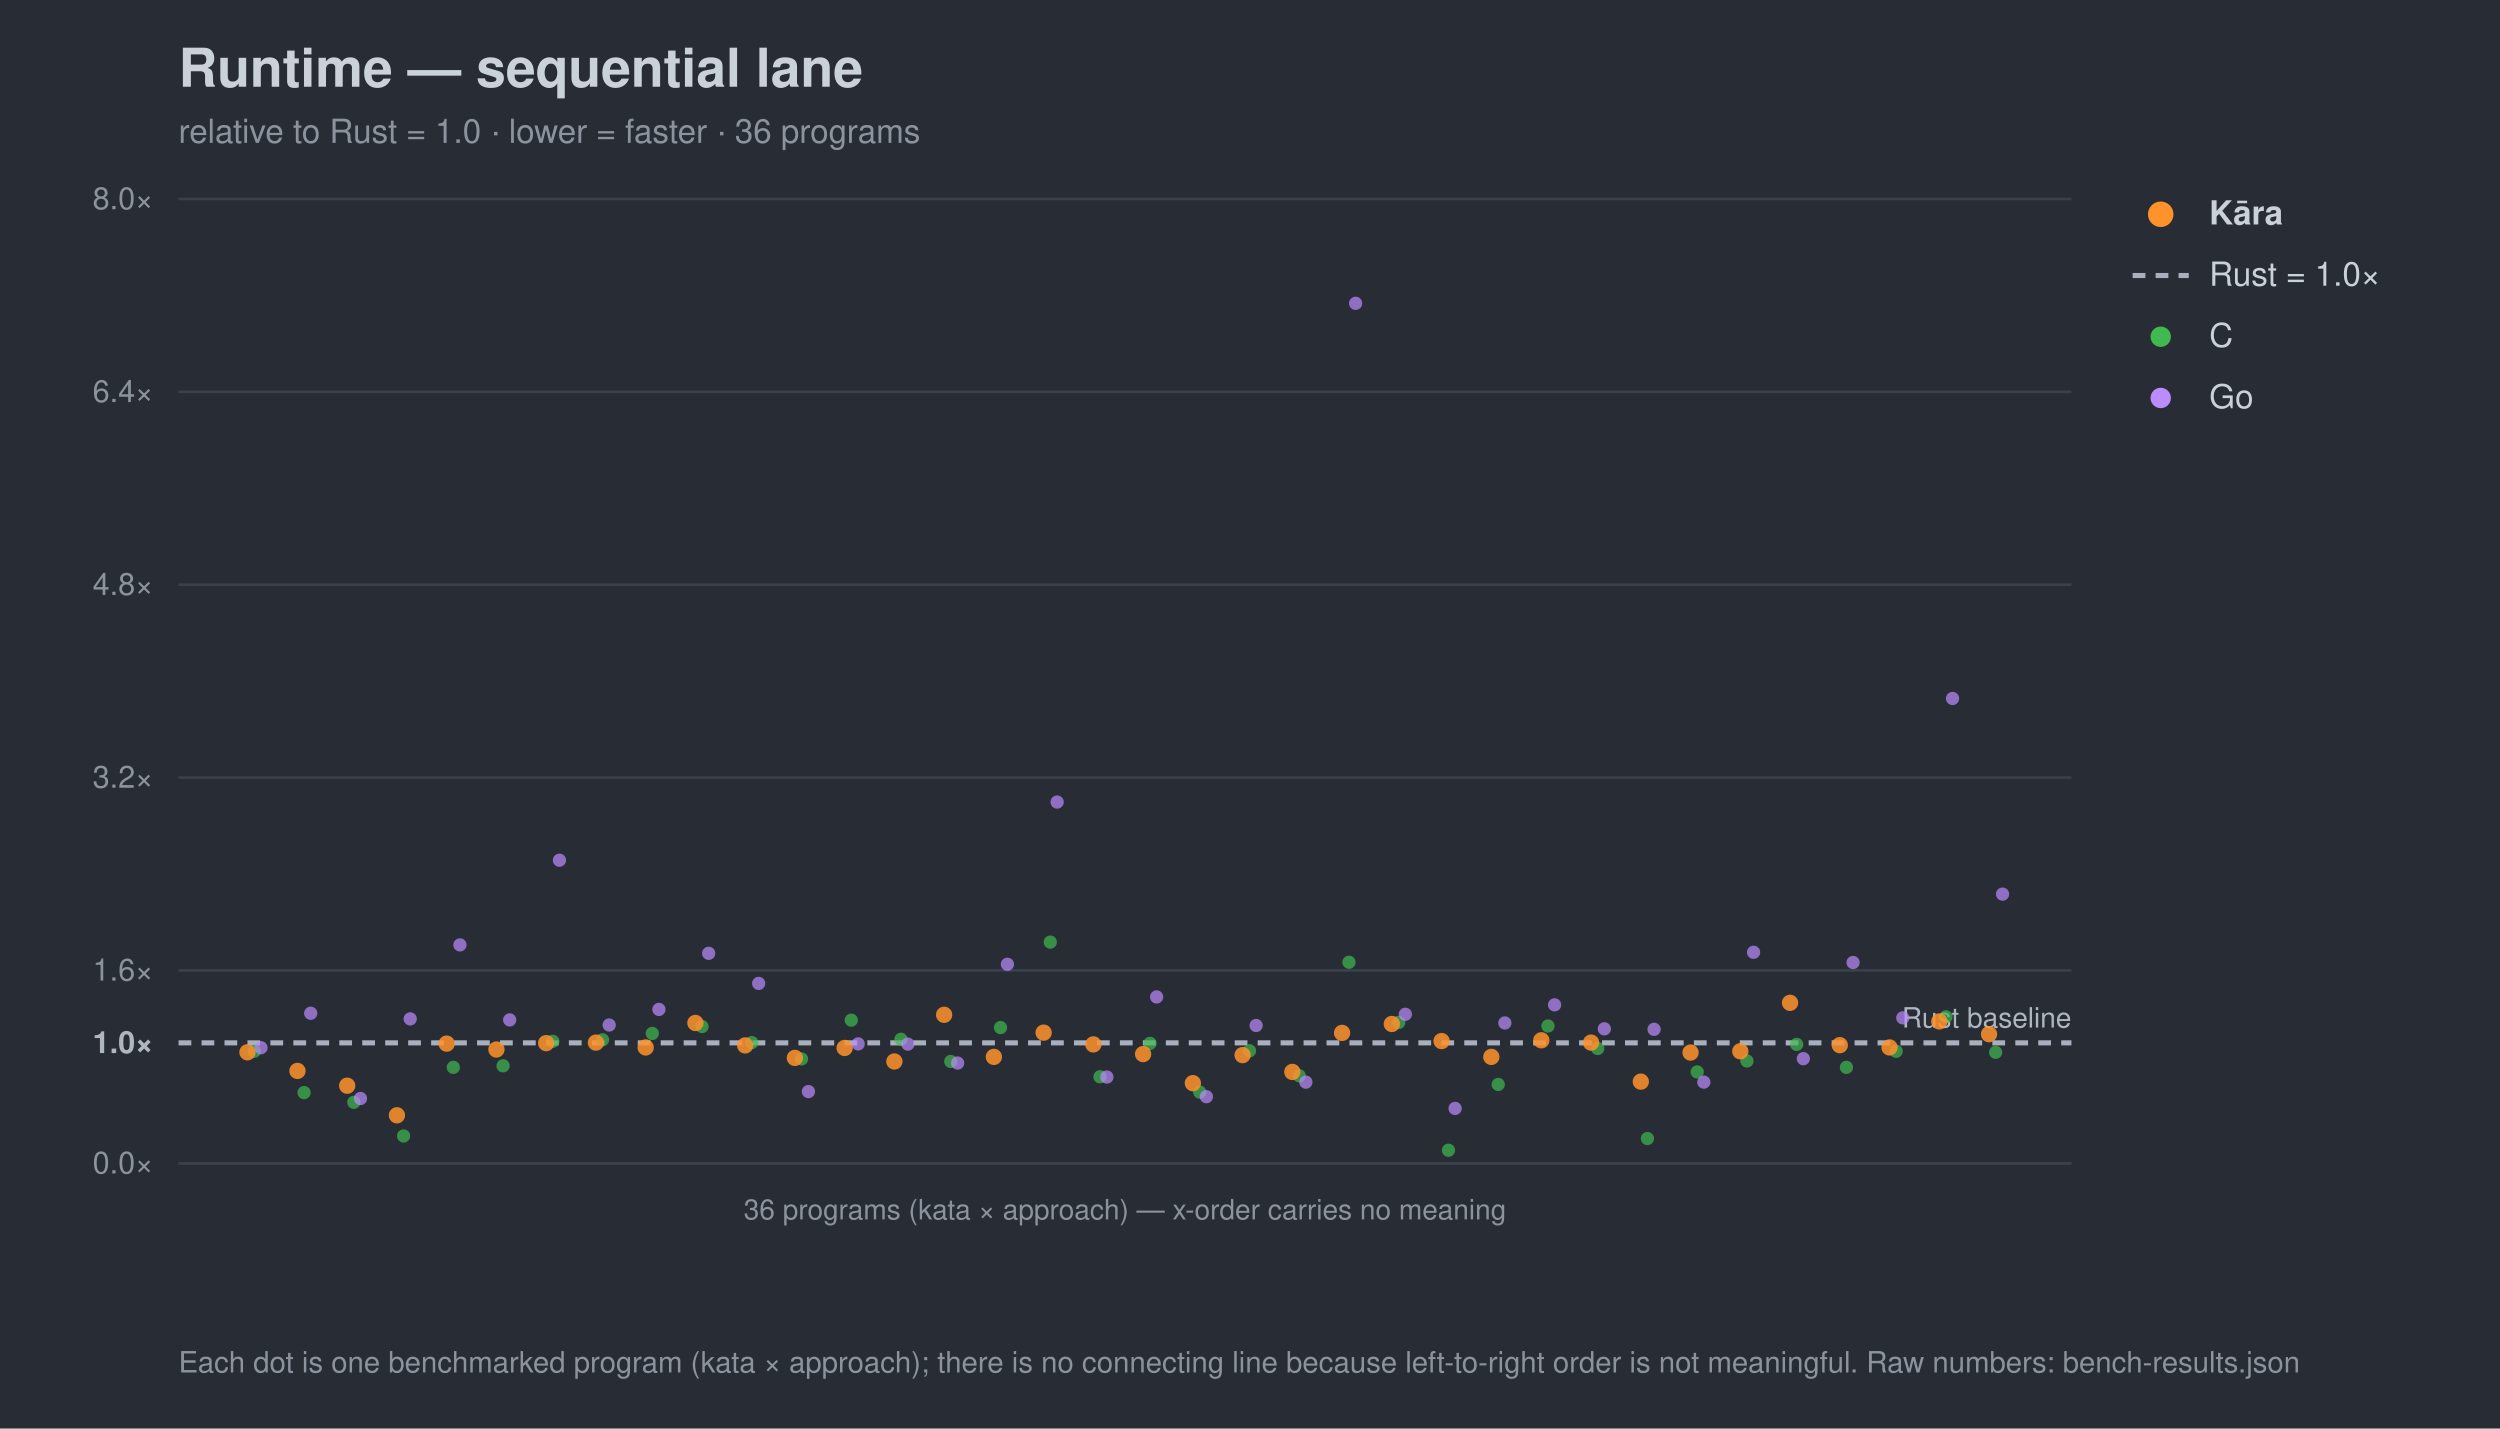
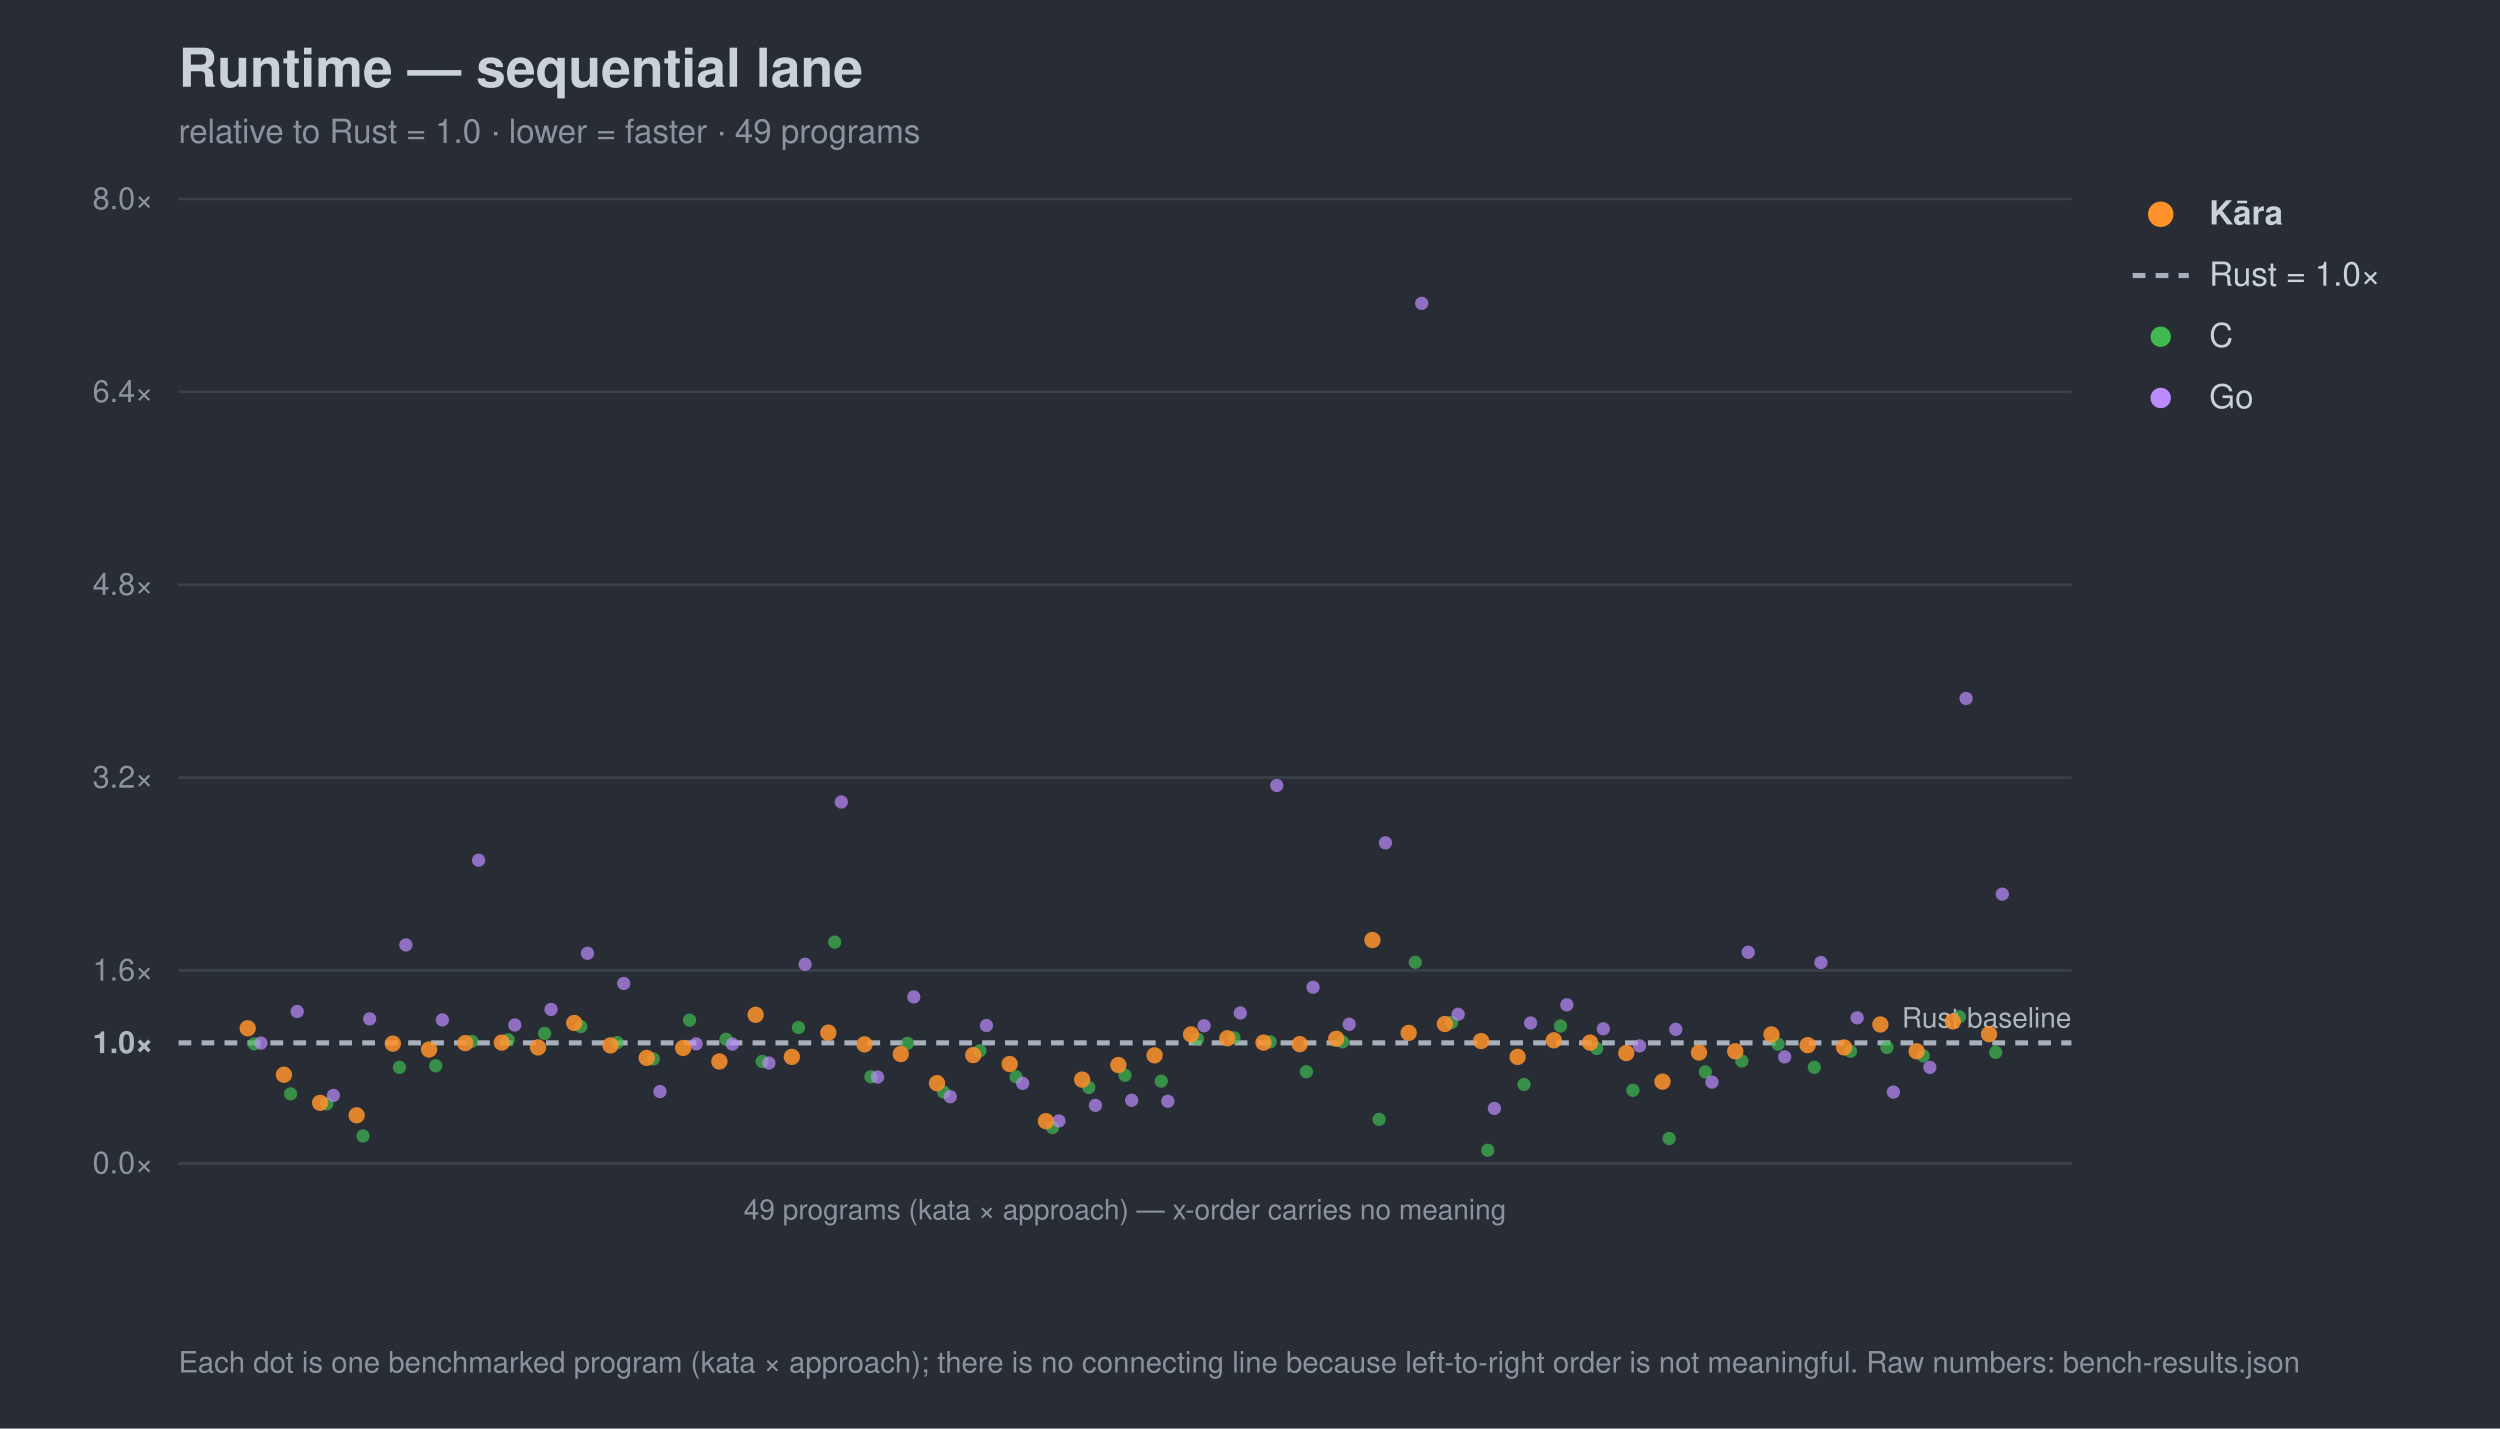
<svg xmlns="http://www.w3.org/2000/svg" width="980" height="560" viewBox="0 0 980 560" font-family="-apple-system,Segoe UI,Helvetica,Arial,sans-serif">
  <rect width="980" height="560" fill="#282c34" />
  <text x="70" y="34" font-size="21" font-weight="700" fill="#c9d1d9">Runtime — sequential lane</text>
-   <text x="70" y="56" font-size="13" fill="#8b949e">relative to Rust = 1.0 · lower = faster · 36 programs</text>
+   <text x="70" y="56" font-size="13" fill="#8b949e">relative to Rust = 1.0 · lower = faster · 49 programs</text>
  <line x1="70" y1="456.0" x2="812" y2="456.0" stroke="#3b414b" stroke-width="1" />
  <text x="60" y="460.0" font-size="12" text-anchor="end" fill="#8b949e">0.0×</text>
  <line x1="70" y1="408.8" x2="812" y2="408.8" stroke="#a7b0bc" stroke-width="2" stroke-dasharray="5 4" />
  <text x="60" y="412.8" font-size="12" text-anchor="end" fill="#aeb6c0" font-weight="700">1.0×</text>
  <line x1="70" y1="380.4" x2="812" y2="380.4" stroke="#3b414b" stroke-width="1" />
  <text x="60" y="384.4" font-size="12" text-anchor="end" fill="#8b949e">1.6×</text>
  <line x1="70" y1="304.8" x2="812" y2="304.8" stroke="#3b414b" stroke-width="1" />
  <text x="60" y="308.8" font-size="12" text-anchor="end" fill="#8b949e">3.2×</text>
  <line x1="70" y1="229.2" x2="812" y2="229.2" stroke="#3b414b" stroke-width="1" />
  <text x="60" y="233.2" font-size="12" text-anchor="end" fill="#8b949e">4.8×</text>
  <line x1="70" y1="153.6" x2="812" y2="153.6" stroke="#3b414b" stroke-width="1" />
  <text x="60" y="157.6" font-size="12" text-anchor="end" fill="#8b949e">6.4×</text>
  <line x1="70" y1="78.0" x2="812" y2="78.0" stroke="#3b414b" stroke-width="1" />
  <text x="60" y="82.0" font-size="12" text-anchor="end" fill="#8b949e">8.0×</text>
  <text x="812" y="402.8" font-size="11" text-anchor="end" fill="#aeb6c0">Rust baseline</text>
  <line x1="70" y1="456" x2="812" y2="456" stroke="#3b414b" />
-   <text x="441.0" y="478" font-size="11" text-anchor="middle" fill="#8b949e">36 programs (kata × approach) — x-order carries no meaning</text>
-   <circle cx="99.7" cy="412.1" r="2.6" fill="#3fb950" opacity="0.7" />
-   <circle cx="119.2" cy="428.3" r="2.6" fill="#3fb950" opacity="0.7" />
-   <circle cx="138.7" cy="432.1" r="2.6" fill="#3fb950" opacity="0.7" />
-   <circle cx="158.2" cy="445.3" r="2.6" fill="#3fb950" opacity="0.7" />
-   <circle cx="177.7" cy="418.4" r="2.6" fill="#3fb950" opacity="0.7" />
-   <circle cx="197.2" cy="417.8" r="2.6" fill="#3fb950" opacity="0.7" />
-   <circle cx="216.7" cy="408.2" r="2.6" fill="#3fb950" opacity="0.7" />
-   <circle cx="236.2" cy="407.6" r="2.6" fill="#3fb950" opacity="0.7" />
-   <circle cx="255.7" cy="405.1" r="2.6" fill="#3fb950" opacity="0.7" />
-   <circle cx="275.2" cy="402.4" r="2.6" fill="#3fb950" opacity="0.7" />
-   <circle cx="294.7" cy="408.7" r="2.6" fill="#3fb950" opacity="0.7" />
-   <circle cx="314.2" cy="415.1" r="2.6" fill="#3fb950" opacity="0.7" />
-   <circle cx="333.7" cy="399.9" r="2.6" fill="#3fb950" opacity="0.7" />
-   <circle cx="353.2" cy="407.4" r="2.6" fill="#3fb950" opacity="0.7" />
-   <circle cx="372.7" cy="416.1" r="2.6" fill="#3fb950" opacity="0.7" />
-   <circle cx="392.2" cy="402.8" r="2.6" fill="#3fb950" opacity="0.7" />
-   <circle cx="411.7" cy="369.3" r="2.6" fill="#3fb950" opacity="0.7" />
-   <circle cx="431.2" cy="422.1" r="2.6" fill="#3fb950" opacity="0.7" />
-   <circle cx="450.8" cy="409.0" r="2.6" fill="#3fb950" opacity="0.7" />
-   <circle cx="470.3" cy="428.1" r="2.6" fill="#3fb950" opacity="0.7" />
-   <circle cx="489.8" cy="411.9" r="2.6" fill="#3fb950" opacity="0.7" />
-   <circle cx="509.3" cy="421.7" r="2.6" fill="#3fb950" opacity="0.7" />
-   <circle cx="528.8" cy="377.2" r="2.6" fill="#3fb950" opacity="0.7" />
-   <circle cx="548.3" cy="400.8" r="2.6" fill="#3fb950" opacity="0.7" />
-   <circle cx="567.8" cy="450.9" r="2.6" fill="#3fb950" opacity="0.7" />
-   <circle cx="587.3" cy="425.1" r="2.6" fill="#3fb950" opacity="0.7" />
-   <circle cx="606.8" cy="402.2" r="2.6" fill="#3fb950" opacity="0.7" />
-   <circle cx="626.3" cy="411.0" r="2.6" fill="#3fb950" opacity="0.7" />
-   <circle cx="645.8" cy="446.3" r="2.6" fill="#3fb950" opacity="0.7" />
-   <circle cx="665.3" cy="420.2" r="2.6" fill="#3fb950" opacity="0.7" />
-   <circle cx="684.8" cy="415.9" r="2.6" fill="#3fb950" opacity="0.7" />
-   <circle cx="704.3" cy="409.4" r="2.6" fill="#3fb950" opacity="0.7" />
-   <circle cx="723.8" cy="418.4" r="2.6" fill="#3fb950" opacity="0.7" />
-   <circle cx="743.3" cy="412.1" r="2.6" fill="#3fb950" opacity="0.7" />
-   <circle cx="762.8" cy="398.6" r="2.6" fill="#3fb950" opacity="0.7" />
+   <text x="441.0" y="478" font-size="11" text-anchor="middle" fill="#8b949e">49 programs (kata × approach) — x-order carries no meaning</text>
+   <circle cx="99.7" cy="409.2" r="2.6" fill="#3fb950" opacity="0.7" />
+   <circle cx="113.9" cy="428.8" r="2.6" fill="#3fb950" opacity="0.7" />
+   <circle cx="128.1" cy="432.7" r="2.6" fill="#3fb950" opacity="0.7" />
+   <circle cx="142.3" cy="445.3" r="2.6" fill="#3fb950" opacity="0.7" />
+   <circle cx="156.6" cy="418.4" r="2.6" fill="#3fb950" opacity="0.7" />
+   <circle cx="170.8" cy="417.8" r="2.6" fill="#3fb950" opacity="0.7" />
+   <circle cx="185.0" cy="408.2" r="2.6" fill="#3fb950" opacity="0.7" />
+   <circle cx="199.2" cy="407.6" r="2.6" fill="#3fb950" opacity="0.7" />
+   <circle cx="213.5" cy="405.1" r="2.6" fill="#3fb950" opacity="0.7" />
+   <circle cx="227.7" cy="402.4" r="2.6" fill="#3fb950" opacity="0.7" />
+   <circle cx="241.9" cy="408.7" r="2.6" fill="#3fb950" opacity="0.7" />
+   <circle cx="256.1" cy="415.1" r="2.6" fill="#3fb950" opacity="0.7" />
+   <circle cx="270.3" cy="399.9" r="2.6" fill="#3fb950" opacity="0.7" />
+   <circle cx="284.6" cy="407.4" r="2.6" fill="#3fb950" opacity="0.7" />
+   <circle cx="298.8" cy="416.1" r="2.6" fill="#3fb950" opacity="0.7" />
+   <circle cx="313.0" cy="402.8" r="2.6" fill="#3fb950" opacity="0.7" />
+   <circle cx="327.2" cy="369.3" r="2.6" fill="#3fb950" opacity="0.7" />
+   <circle cx="341.4" cy="422.1" r="2.6" fill="#3fb950" opacity="0.7" />
+   <circle cx="355.7" cy="409.0" r="2.6" fill="#3fb950" opacity="0.7" />
+   <circle cx="369.9" cy="428.1" r="2.6" fill="#3fb950" opacity="0.7" />
+   <circle cx="384.1" cy="411.9" r="2.6" fill="#3fb950" opacity="0.7" />
+   <circle cx="398.3" cy="422.1" r="2.6" fill="#3fb950" opacity="0.7" />
+   <circle cx="412.6" cy="442.0" r="2.6" fill="#3fb950" opacity="0.7" />
+   <circle cx="426.8" cy="426.3" r="2.6" fill="#3fb950" opacity="0.7" />
+   <circle cx="441.0" cy="421.5" r="2.6" fill="#3fb950" opacity="0.7" />
+   <circle cx="455.2" cy="423.8" r="2.6" fill="#3fb950" opacity="0.7" />
+   <circle cx="469.4" cy="407.3" r="2.6" fill="#3fb950" opacity="0.7" />
+   <circle cx="483.7" cy="406.8" r="2.6" fill="#3fb950" opacity="0.7" />
+   <circle cx="497.9" cy="408.4" r="2.6" fill="#3fb950" opacity="0.7" />
+   <circle cx="512.1" cy="420.1" r="2.6" fill="#3fb950" opacity="0.7" />
+   <circle cx="526.3" cy="408.4" r="2.6" fill="#3fb950" opacity="0.7" />
+   <circle cx="540.6" cy="438.8" r="2.6" fill="#3fb950" opacity="0.7" />
+   <circle cx="554.8" cy="377.2" r="2.6" fill="#3fb950" opacity="0.7" />
+   <circle cx="569.0" cy="400.8" r="2.6" fill="#3fb950" opacity="0.7" />
+   <circle cx="583.2" cy="450.9" r="2.6" fill="#3fb950" opacity="0.7" />
+   <circle cx="597.4" cy="425.1" r="2.6" fill="#3fb950" opacity="0.7" />
+   <circle cx="611.7" cy="402.2" r="2.6" fill="#3fb950" opacity="0.7" />
+   <circle cx="625.9" cy="411.0" r="2.6" fill="#3fb950" opacity="0.7" />
+   <circle cx="640.1" cy="427.4" r="2.6" fill="#3fb950" opacity="0.7" />
+   <circle cx="654.3" cy="446.3" r="2.6" fill="#3fb950" opacity="0.7" />
+   <circle cx="668.5" cy="420.2" r="2.6" fill="#3fb950" opacity="0.7" />
+   <circle cx="682.8" cy="415.9" r="2.6" fill="#3fb950" opacity="0.7" />
+   <circle cx="697.0" cy="409.3" r="2.6" fill="#3fb950" opacity="0.7" />
+   <circle cx="711.2" cy="418.4" r="2.6" fill="#3fb950" opacity="0.7" />
+   <circle cx="725.4" cy="412.1" r="2.6" fill="#3fb950" opacity="0.7" />
+   <circle cx="739.7" cy="410.6" r="2.6" fill="#3fb950" opacity="0.7" />
+   <circle cx="753.9" cy="413.9" r="2.6" fill="#3fb950" opacity="0.7" />
+   <circle cx="768.1" cy="398.6" r="2.6" fill="#3fb950" opacity="0.7" />
  <circle cx="782.3" cy="412.5" r="2.6" fill="#3fb950" opacity="0.7" />
-   <circle cx="102.3" cy="410.7" r="2.6" fill="#bc8cff" opacity="0.7" />
-   <circle cx="121.8" cy="397.2" r="2.6" fill="#bc8cff" opacity="0.7" />
-   <circle cx="141.3" cy="430.6" r="2.6" fill="#bc8cff" opacity="0.7" />
-   <circle cx="160.8" cy="399.4" r="2.6" fill="#bc8cff" opacity="0.7" />
-   <circle cx="180.3" cy="370.4" r="2.6" fill="#bc8cff" opacity="0.7" />
-   <circle cx="199.8" cy="399.8" r="2.6" fill="#bc8cff" opacity="0.7" />
-   <circle cx="219.3" cy="337.2" r="2.6" fill="#bc8cff" opacity="0.7" />
-   <circle cx="238.8" cy="401.8" r="2.6" fill="#bc8cff" opacity="0.7" />
-   <circle cx="258.3" cy="395.7" r="2.6" fill="#bc8cff" opacity="0.7" />
-   <circle cx="277.8" cy="373.7" r="2.6" fill="#bc8cff" opacity="0.7" />
-   <circle cx="297.4" cy="385.5" r="2.6" fill="#bc8cff" opacity="0.7" />
-   <circle cx="316.9" cy="427.9" r="2.6" fill="#bc8cff" opacity="0.7" />
-   <circle cx="336.4" cy="409.2" r="2.6" fill="#bc8cff" opacity="0.7" />
-   <circle cx="355.9" cy="409.3" r="2.6" fill="#bc8cff" opacity="0.7" />
-   <circle cx="375.4" cy="416.7" r="2.6" fill="#bc8cff" opacity="0.7" />
-   <circle cx="394.9" cy="378.0" r="2.6" fill="#bc8cff" opacity="0.7" />
-   <circle cx="414.4" cy="314.4" r="2.6" fill="#bc8cff" opacity="0.7" />
-   <circle cx="433.9" cy="422.2" r="2.6" fill="#bc8cff" opacity="0.7" />
-   <circle cx="453.4" cy="390.8" r="2.6" fill="#bc8cff" opacity="0.7" />
-   <circle cx="472.9" cy="429.9" r="2.6" fill="#bc8cff" opacity="0.7" />
-   <circle cx="492.4" cy="402.0" r="2.6" fill="#bc8cff" opacity="0.7" />
-   <circle cx="511.9" cy="424.2" r="2.6" fill="#bc8cff" opacity="0.7" />
-   <circle cx="531.4" cy="118.9" r="2.6" fill="#bc8cff" opacity="0.7" />
-   <circle cx="550.9" cy="397.6" r="2.6" fill="#bc8cff" opacity="0.7" />
-   <circle cx="570.4" cy="434.5" r="2.6" fill="#bc8cff" opacity="0.7" />
-   <circle cx="589.9" cy="401.0" r="2.6" fill="#bc8cff" opacity="0.7" />
-   <circle cx="609.4" cy="393.9" r="2.6" fill="#bc8cff" opacity="0.7" />
-   <circle cx="628.9" cy="403.3" r="2.6" fill="#bc8cff" opacity="0.7" />
-   <circle cx="648.4" cy="403.5" r="2.6" fill="#bc8cff" opacity="0.7" />
-   <circle cx="667.9" cy="424.2" r="2.6" fill="#bc8cff" opacity="0.7" />
-   <circle cx="687.4" cy="373.3" r="2.6" fill="#bc8cff" opacity="0.7" />
-   <circle cx="706.9" cy="415.0" r="2.6" fill="#bc8cff" opacity="0.7" />
-   <circle cx="726.4" cy="377.3" r="2.6" fill="#bc8cff" opacity="0.7" />
-   <circle cx="745.9" cy="399.0" r="2.6" fill="#bc8cff" opacity="0.7" />
-   <circle cx="765.4" cy="273.8" r="2.6" fill="#bc8cff" opacity="0.7" />
-   <circle cx="785.0" cy="350.5" r="2.6" fill="#bc8cff" opacity="0.7" />
-   <circle cx="97.0" cy="412.5" r="3.2" fill="#ff922b" opacity="0.85" />
-   <circle cx="116.6" cy="419.8" r="3.2" fill="#ff922b" opacity="0.85" />
-   <circle cx="136.1" cy="425.6" r="3.2" fill="#ff922b" opacity="0.85" />
-   <circle cx="155.6" cy="437.2" r="3.2" fill="#ff922b" opacity="0.85" />
-   <circle cx="175.1" cy="409.1" r="3.2" fill="#ff922b" opacity="0.85" />
-   <circle cx="194.6" cy="411.4" r="3.2" fill="#ff922b" opacity="0.85" />
-   <circle cx="214.1" cy="408.9" r="3.2" fill="#ff922b" opacity="0.85" />
-   <circle cx="233.6" cy="408.7" r="3.2" fill="#ff922b" opacity="0.85" />
-   <circle cx="253.1" cy="410.6" r="3.2" fill="#ff922b" opacity="0.85" />
-   <circle cx="272.6" cy="401.0" r="3.2" fill="#ff922b" opacity="0.85" />
-   <circle cx="292.1" cy="409.8" r="3.2" fill="#ff922b" opacity="0.85" />
-   <circle cx="311.6" cy="414.7" r="3.2" fill="#ff922b" opacity="0.85" />
-   <circle cx="331.1" cy="410.8" r="3.2" fill="#ff922b" opacity="0.85" />
-   <circle cx="350.6" cy="416.1" r="3.2" fill="#ff922b" opacity="0.85" />
-   <circle cx="370.1" cy="397.8" r="3.2" fill="#ff922b" opacity="0.85" />
-   <circle cx="389.6" cy="414.3" r="3.2" fill="#ff922b" opacity="0.85" />
-   <circle cx="409.1" cy="404.8" r="3.2" fill="#ff922b" opacity="0.85" />
-   <circle cx="428.6" cy="409.4" r="3.2" fill="#ff922b" opacity="0.85" />
-   <circle cx="448.1" cy="413.2" r="3.2" fill="#ff922b" opacity="0.85" />
-   <circle cx="467.6" cy="424.6" r="3.2" fill="#ff922b" opacity="0.85" />
-   <circle cx="487.1" cy="413.6" r="3.2" fill="#ff922b" opacity="0.85" />
-   <circle cx="506.6" cy="420.2" r="3.2" fill="#ff922b" opacity="0.85" />
-   <circle cx="526.1" cy="404.9" r="3.2" fill="#ff922b" opacity="0.85" />
-   <circle cx="545.6" cy="401.4" r="3.2" fill="#ff922b" opacity="0.85" />
-   <circle cx="565.1" cy="408.1" r="3.2" fill="#ff922b" opacity="0.85" />
-   <circle cx="584.6" cy="414.3" r="3.2" fill="#ff922b" opacity="0.85" />
-   <circle cx="604.2" cy="407.8" r="3.2" fill="#ff922b" opacity="0.85" />
-   <circle cx="623.7" cy="408.7" r="3.2" fill="#ff922b" opacity="0.85" />
-   <circle cx="643.2" cy="424.0" r="3.2" fill="#ff922b" opacity="0.85" />
-   <circle cx="662.7" cy="412.6" r="3.2" fill="#ff922b" opacity="0.85" />
-   <circle cx="682.2" cy="412.1" r="3.2" fill="#ff922b" opacity="0.85" />
-   <circle cx="701.7" cy="393.1" r="3.2" fill="#ff922b" opacity="0.85" />
-   <circle cx="721.2" cy="409.7" r="3.2" fill="#ff922b" opacity="0.85" />
-   <circle cx="740.7" cy="410.6" r="3.2" fill="#ff922b" opacity="0.85" />
-   <circle cx="760.2" cy="400.4" r="3.2" fill="#ff922b" opacity="0.85" />
+   <circle cx="102.3" cy="408.9" r="2.6" fill="#bc8cff" opacity="0.7" />
+   <circle cx="116.5" cy="396.5" r="2.6" fill="#bc8cff" opacity="0.7" />
+   <circle cx="130.7" cy="429.4" r="2.6" fill="#bc8cff" opacity="0.7" />
+   <circle cx="144.9" cy="399.4" r="2.6" fill="#bc8cff" opacity="0.7" />
+   <circle cx="159.1" cy="370.4" r="2.6" fill="#bc8cff" opacity="0.7" />
+   <circle cx="173.4" cy="399.8" r="2.6" fill="#bc8cff" opacity="0.7" />
+   <circle cx="187.6" cy="337.2" r="2.6" fill="#bc8cff" opacity="0.7" />
+   <circle cx="201.8" cy="401.8" r="2.6" fill="#bc8cff" opacity="0.7" />
+   <circle cx="216.0" cy="395.7" r="2.6" fill="#bc8cff" opacity="0.7" />
+   <circle cx="230.3" cy="373.7" r="2.6" fill="#bc8cff" opacity="0.7" />
+   <circle cx="244.5" cy="385.5" r="2.6" fill="#bc8cff" opacity="0.7" />
+   <circle cx="258.7" cy="427.9" r="2.6" fill="#bc8cff" opacity="0.7" />
+   <circle cx="272.9" cy="409.2" r="2.6" fill="#bc8cff" opacity="0.7" />
+   <circle cx="287.1" cy="409.3" r="2.6" fill="#bc8cff" opacity="0.7" />
+   <circle cx="301.4" cy="416.7" r="2.6" fill="#bc8cff" opacity="0.7" />
+   <circle cx="315.6" cy="378.0" r="2.6" fill="#bc8cff" opacity="0.7" />
+   <circle cx="329.8" cy="314.4" r="2.6" fill="#bc8cff" opacity="0.7" />
+   <circle cx="344.0" cy="422.2" r="2.6" fill="#bc8cff" opacity="0.7" />
+   <circle cx="358.2" cy="390.8" r="2.6" fill="#bc8cff" opacity="0.7" />
+   <circle cx="372.5" cy="429.9" r="2.6" fill="#bc8cff" opacity="0.7" />
+   <circle cx="386.7" cy="402.0" r="2.6" fill="#bc8cff" opacity="0.7" />
+   <circle cx="400.9" cy="424.7" r="2.6" fill="#bc8cff" opacity="0.7" />
+   <circle cx="415.1" cy="439.4" r="2.6" fill="#bc8cff" opacity="0.7" />
+   <circle cx="429.4" cy="433.3" r="2.6" fill="#bc8cff" opacity="0.7" />
+   <circle cx="443.6" cy="431.3" r="2.6" fill="#bc8cff" opacity="0.7" />
+   <circle cx="457.8" cy="431.7" r="2.6" fill="#bc8cff" opacity="0.7" />
+   <circle cx="472.0" cy="402.1" r="2.6" fill="#bc8cff" opacity="0.7" />
+   <circle cx="486.2" cy="397.1" r="2.6" fill="#bc8cff" opacity="0.7" />
+   <circle cx="500.5" cy="307.9" r="2.6" fill="#bc8cff" opacity="0.7" />
+   <circle cx="514.7" cy="387.0" r="2.6" fill="#bc8cff" opacity="0.7" />
+   <circle cx="528.9" cy="401.5" r="2.6" fill="#bc8cff" opacity="0.7" />
+   <circle cx="543.1" cy="330.4" r="2.6" fill="#bc8cff" opacity="0.7" />
+   <circle cx="557.3" cy="118.9" r="2.6" fill="#bc8cff" opacity="0.7" />
+   <circle cx="571.6" cy="397.6" r="2.6" fill="#bc8cff" opacity="0.7" />
+   <circle cx="585.8" cy="434.5" r="2.6" fill="#bc8cff" opacity="0.7" />
+   <circle cx="600.0" cy="401.0" r="2.6" fill="#bc8cff" opacity="0.7" />
+   <circle cx="614.2" cy="393.9" r="2.6" fill="#bc8cff" opacity="0.7" />
+   <circle cx="628.5" cy="403.3" r="2.6" fill="#bc8cff" opacity="0.7" />
+   <circle cx="642.7" cy="410.0" r="2.6" fill="#bc8cff" opacity="0.7" />
+   <circle cx="656.9" cy="403.5" r="2.6" fill="#bc8cff" opacity="0.7" />
+   <circle cx="671.1" cy="424.2" r="2.6" fill="#bc8cff" opacity="0.7" />
+   <circle cx="685.3" cy="373.3" r="2.6" fill="#bc8cff" opacity="0.7" />
+   <circle cx="699.6" cy="414.3" r="2.6" fill="#bc8cff" opacity="0.7" />
+   <circle cx="713.8" cy="377.3" r="2.6" fill="#bc8cff" opacity="0.7" />
+   <circle cx="728.0" cy="399.0" r="2.6" fill="#bc8cff" opacity="0.7" />
+   <circle cx="742.2" cy="428.1" r="2.6" fill="#bc8cff" opacity="0.7" />
+   <circle cx="756.5" cy="418.4" r="2.6" fill="#bc8cff" opacity="0.7" />
+   <circle cx="770.7" cy="273.8" r="2.6" fill="#bc8cff" opacity="0.7" />
+   <circle cx="784.9" cy="350.5" r="2.6" fill="#bc8cff" opacity="0.7" />
+   <circle cx="97.1" cy="403.1" r="3.2" fill="#ff922b" opacity="0.85" />
+   <circle cx="111.3" cy="421.3" r="3.2" fill="#ff922b" opacity="0.85" />
+   <circle cx="125.5" cy="432.3" r="3.2" fill="#ff922b" opacity="0.85" />
+   <circle cx="139.8" cy="437.2" r="3.2" fill="#ff922b" opacity="0.85" />
+   <circle cx="154.0" cy="409.1" r="3.2" fill="#ff922b" opacity="0.85" />
+   <circle cx="168.2" cy="411.4" r="3.2" fill="#ff922b" opacity="0.85" />
+   <circle cx="182.4" cy="408.9" r="3.2" fill="#ff922b" opacity="0.85" />
+   <circle cx="196.7" cy="408.7" r="3.2" fill="#ff922b" opacity="0.85" />
+   <circle cx="210.9" cy="410.6" r="3.2" fill="#ff922b" opacity="0.85" />
+   <circle cx="225.1" cy="401.0" r="3.2" fill="#ff922b" opacity="0.85" />
+   <circle cx="239.3" cy="409.8" r="3.2" fill="#ff922b" opacity="0.85" />
+   <circle cx="253.5" cy="414.7" r="3.2" fill="#ff922b" opacity="0.85" />
+   <circle cx="267.8" cy="410.8" r="3.2" fill="#ff922b" opacity="0.85" />
+   <circle cx="282.0" cy="416.1" r="3.2" fill="#ff922b" opacity="0.85" />
+   <circle cx="296.2" cy="397.8" r="3.2" fill="#ff922b" opacity="0.85" />
+   <circle cx="310.4" cy="414.3" r="3.2" fill="#ff922b" opacity="0.85" />
+   <circle cx="324.7" cy="404.8" r="3.2" fill="#ff922b" opacity="0.85" />
+   <circle cx="338.9" cy="409.4" r="3.2" fill="#ff922b" opacity="0.85" />
+   <circle cx="353.1" cy="413.2" r="3.2" fill="#ff922b" opacity="0.85" />
+   <circle cx="367.3" cy="424.6" r="3.2" fill="#ff922b" opacity="0.85" />
+   <circle cx="381.5" cy="413.6" r="3.2" fill="#ff922b" opacity="0.85" />
+   <circle cx="395.8" cy="417.1" r="3.2" fill="#ff922b" opacity="0.85" />
+   <circle cx="410.0" cy="439.5" r="3.2" fill="#ff922b" opacity="0.85" />
+   <circle cx="424.2" cy="423.2" r="3.2" fill="#ff922b" opacity="0.85" />
+   <circle cx="438.4" cy="417.5" r="3.2" fill="#ff922b" opacity="0.85" />
+   <circle cx="452.6" cy="413.7" r="3.2" fill="#ff922b" opacity="0.85" />
+   <circle cx="466.9" cy="405.5" r="3.2" fill="#ff922b" opacity="0.85" />
+   <circle cx="481.1" cy="407.0" r="3.2" fill="#ff922b" opacity="0.85" />
+   <circle cx="495.3" cy="408.7" r="3.2" fill="#ff922b" opacity="0.85" />
+   <circle cx="509.5" cy="409.3" r="3.2" fill="#ff922b" opacity="0.85" />
+   <circle cx="523.8" cy="407.2" r="3.2" fill="#ff922b" opacity="0.85" />
+   <circle cx="538.0" cy="368.5" r="3.2" fill="#ff922b" opacity="0.85" />
+   <circle cx="552.2" cy="404.9" r="3.2" fill="#ff922b" opacity="0.85" />
+   <circle cx="566.4" cy="401.4" r="3.2" fill="#ff922b" opacity="0.85" />
+   <circle cx="580.6" cy="408.1" r="3.2" fill="#ff922b" opacity="0.85" />
+   <circle cx="594.9" cy="414.3" r="3.2" fill="#ff922b" opacity="0.85" />
+   <circle cx="609.1" cy="407.8" r="3.2" fill="#ff922b" opacity="0.85" />
+   <circle cx="623.3" cy="408.7" r="3.2" fill="#ff922b" opacity="0.85" />
+   <circle cx="637.5" cy="412.8" r="3.2" fill="#ff922b" opacity="0.85" />
+   <circle cx="651.7" cy="424.0" r="3.2" fill="#ff922b" opacity="0.85" />
+   <circle cx="666.0" cy="412.6" r="3.2" fill="#ff922b" opacity="0.85" />
+   <circle cx="680.2" cy="412.1" r="3.2" fill="#ff922b" opacity="0.85" />
+   <circle cx="694.4" cy="405.5" r="3.2" fill="#ff922b" opacity="0.85" />
+   <circle cx="708.6" cy="409.7" r="3.2" fill="#ff922b" opacity="0.85" />
+   <circle cx="722.9" cy="410.6" r="3.2" fill="#ff922b" opacity="0.85" />
+   <circle cx="737.1" cy="401.6" r="3.2" fill="#ff922b" opacity="0.85" />
+   <circle cx="751.3" cy="412.1" r="3.2" fill="#ff922b" opacity="0.85" />
+   <circle cx="765.5" cy="400.4" r="3.2" fill="#ff922b" opacity="0.85" />
  <circle cx="779.7" cy="405.4" r="3.2" fill="#ff922b" opacity="0.85" />
  <circle cx="847" cy="84" r="5" fill="#ff922b" />
  <text x="866" y="88" font-size="13" fill="#c9d1d9" font-weight="700">Kāra</text>
  <line x1="836" y1="108" x2="858" y2="108" stroke="#a7b0bc" stroke-width="2" stroke-dasharray="5 4" />
  <text x="866" y="112" font-size="13" fill="#c9d1d9" font-weight="400">Rust = 1.0×</text>
  <circle cx="847" cy="132" r="4" fill="#3fb950" />
  <text x="866" y="136" font-size="13" fill="#c9d1d9" font-weight="400">C</text>
  <circle cx="847" cy="156" r="4" fill="#bc8cff" />
  <text x="866" y="160" font-size="13" fill="#c9d1d9" font-weight="400">Go</text>
  <text x="70" y="538" font-size="11.5" fill="#8b949e">Each dot is one benchmarked program (kata × approach); there is no connecting line because left-to-right order is not meaningful. Raw numbers: bench-results.json</text>
</svg>
